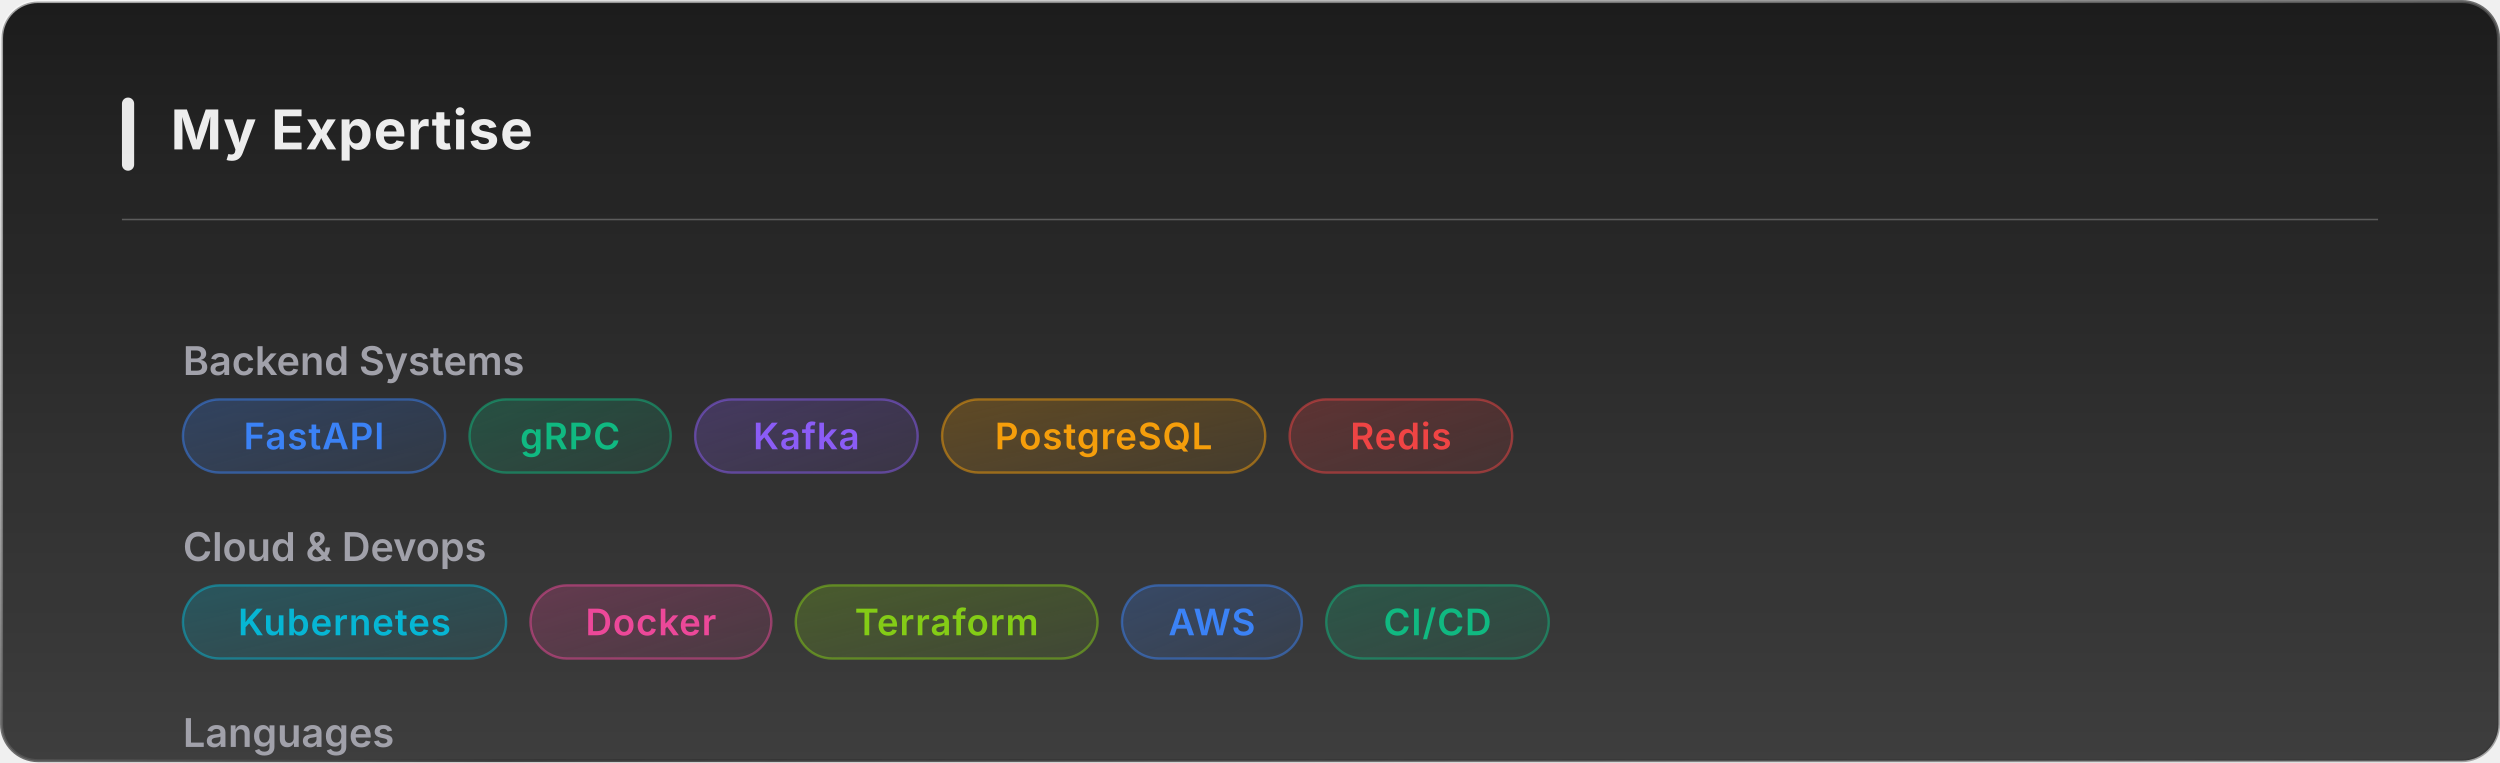
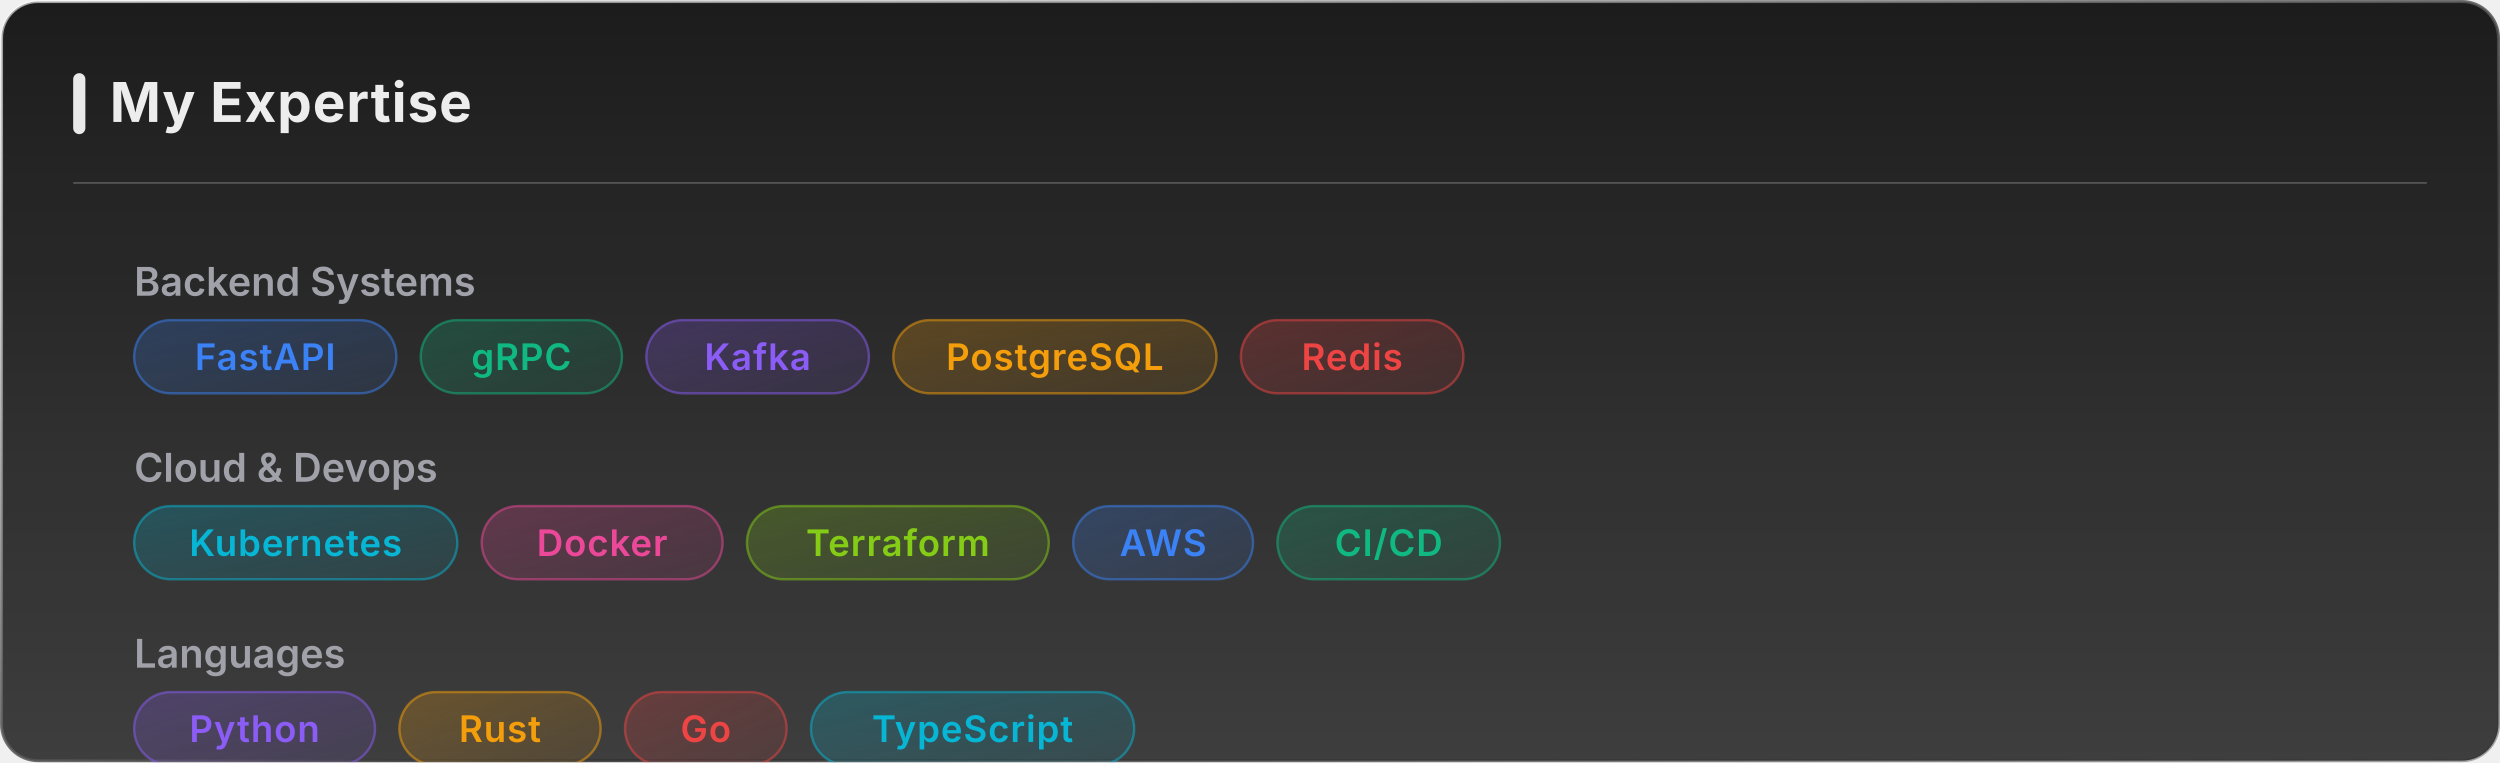
<svg xmlns="http://www.w3.org/2000/svg" width="820" height="250" viewBox="0 0 820 250" role="img">
  <defs>
    <linearGradient id="pf-progress-grad" x1="0%" y1="0%" x2="100%" y2="0%">
      <stop offset="0%" stop-color="#FFFFFF" stop-opacity="0.75" />
      <stop offset="70%" stop-color="#FFFFFF" />
      <stop offset="100%" stop-color="#0070F3" stop-opacity="0.9" />
    </linearGradient>
    <linearGradient id="pf-card-border" x1="0%" y1="0%" x2="100%" y2="100%">
      <stop offset="0%" stop-color="#FFFFFF" stop-opacity="0.6" />
      <stop offset="60%" stop-color="#333333" stop-opacity="0.9" />
      <stop offset="100%" stop-color="#333333" stop-opacity="0.4" />
    </linearGradient>
    <linearGradient id="pf-card-bg" x1="0%" y1="0%" x2="0%" y2="100%">
      <stop offset="0%" stop-color="#111111" stop-opacity="0.95" />
      <stop offset="100%" stop-color="#111111" stop-opacity="0.8" />
    </linearGradient>
    <linearGradient id="pf-card-gradient" x1="0%" y1="0%" x2="100%" y2="0%">
      <stop offset="0%" stop-color="#3b0918" />
      <stop offset="50%" stop-color="#1e1333" />
      <stop offset="100%" stop-color="#091629" />
    </linearGradient>
    <linearGradient id="pf-track-bg" x1="0%" y1="0%" x2="100%" y2="0%">
      <stop offset="0%" stop-color="#A1A1AA" stop-opacity="0.15" />
      <stop offset="100%" stop-color="#A1A1AA" stop-opacity="0.08" />
    </linearGradient>
    <linearGradient id="pf-badge-0" x1="0%" y1="0%" x2="100%" y2="100%">
      <stop offset="0%" stop-color="#3B82F6" stop-opacity="0.25" />
      <stop offset="100%" stop-color="#3B82F6" stop-opacity="0.1" />
    </linearGradient>
    <linearGradient id="pf-badge-1" x1="0%" y1="0%" x2="100%" y2="100%">
      <stop offset="0%" stop-color="#10B981" stop-opacity="0.25" />
      <stop offset="100%" stop-color="#10B981" stop-opacity="0.1" />
    </linearGradient>
    <linearGradient id="pf-badge-2" x1="0%" y1="0%" x2="100%" y2="100%">
      <stop offset="0%" stop-color="#8B5CF6" stop-opacity="0.25" />
      <stop offset="100%" stop-color="#8B5CF6" stop-opacity="0.1" />
    </linearGradient>
    <linearGradient id="pf-badge-3" x1="0%" y1="0%" x2="100%" y2="100%">
      <stop offset="0%" stop-color="#F59E0B" stop-opacity="0.25" />
      <stop offset="100%" stop-color="#F59E0B" stop-opacity="0.1" />
    </linearGradient>
    <linearGradient id="pf-badge-4" x1="0%" y1="0%" x2="100%" y2="100%">
      <stop offset="0%" stop-color="#EF4444" stop-opacity="0.25" />
      <stop offset="100%" stop-color="#EF4444" stop-opacity="0.1" />
    </linearGradient>
    <linearGradient id="pf-badge-5" x1="0%" y1="0%" x2="100%" y2="100%">
      <stop offset="0%" stop-color="#06B6D4" stop-opacity="0.25" />
      <stop offset="100%" stop-color="#06B6D4" stop-opacity="0.1" />
    </linearGradient>
    <linearGradient id="pf-badge-6" x1="0%" y1="0%" x2="100%" y2="100%">
      <stop offset="0%" stop-color="#EC4899" stop-opacity="0.25" />
      <stop offset="100%" stop-color="#EC4899" stop-opacity="0.1" />
    </linearGradient>
    <linearGradient id="pf-badge-7" x1="0%" y1="0%" x2="100%" y2="100%">
      <stop offset="0%" stop-color="#84CC16" stop-opacity="0.25" />
      <stop offset="100%" stop-color="#84CC16" stop-opacity="0.1" />
    </linearGradient>
  </defs>
  <svg x="0" y="0" width="820" height="250" viewBox="0 0 820 250" fill="none" role="group">
    <rect x="0.5" y="0.5" width="819" height="249" fill="url(#pf-card-bg)" stroke="url(#pf-card-border)" stroke-width="1" rx="12" />
-     <rect x="40" y="32" width="4" height="24" rx="2" fill="#FFFFFF" opacity="0.9" />
-     <text x="56" y="49" font-family="Inter, 'SF Pro Display', -apple-system, sans-serif" font-size="18" font-weight="700" fill="#EDEDED" letter-spacing="0.3">My Expertise</text>
-     <line x1="40" y1="72" x2="780" y2="72" stroke="#FFFFFF" stroke-width="0.5" stroke-opacity="0.25" />
-     <text x="60" y="123" font-family="Inter, 'SF Pro Display', -apple-system, sans-serif" font-size="13" font-weight="600" fill="#A1A1AA">Backend Systems</text>
+     <rect x="24" y="24" width="4" height="20" rx="2" fill="#FFFFFF" opacity="0.9" />
+     <text x="36" y="40" font-family="Inter, 'SF Pro Display', -apple-system, sans-serif" font-size="18" font-weight="700" fill="#EDEDED" letter-spacing="0.3">My Expertise</text>
+     <line x1="24" y1="60" x2="796" y2="60" stroke="#FFFFFF" stroke-width="0.5" stroke-opacity="0.25" />
+     <text x="44" y="97" font-family="Inter, 'SF Pro Display', -apple-system, sans-serif" font-size="13" font-weight="600" fill="#A1A1AA">Backend Systems</text>
    <g role="term">
-       <rect x="60" y="131" width="86" height="24" rx="12" fill="url(#pf-badge-0)" stroke="#3B82F6" stroke-width="0.8" stroke-opacity="0.5" />
-       <text x="103.0" y="143.0" font-family="Inter, 'SF Pro Display', -apple-system, sans-serif" font-size="12" fill="#3B82F6" text-anchor="middle" dominant-baseline="central" font-weight="600" letter-spacing="0.3">FastAPI</text>
+       <rect x="44" y="105" width="86" height="24" rx="12" fill="url(#pf-badge-0)" stroke="#3B82F6" stroke-width="0.8" stroke-opacity="0.5" />
+       <text x="87.0" y="117.0" font-family="Inter, 'SF Pro Display', -apple-system, sans-serif" font-size="12" fill="#3B82F6" text-anchor="middle" dominant-baseline="central" font-weight="600" letter-spacing="0.3">FastAPI</text>
    </g>
    <g role="term">
-       <rect x="154" y="131" width="66" height="24" rx="12" fill="url(#pf-badge-1)" stroke="#10B981" stroke-width="0.8" stroke-opacity="0.5" />
-       <text x="187.0" y="143.0" font-family="Inter, 'SF Pro Display', -apple-system, sans-serif" font-size="12" fill="#10B981" text-anchor="middle" dominant-baseline="central" font-weight="600" letter-spacing="0.3">gRPC</text>
+       <rect x="138" y="105" width="66" height="24" rx="12" fill="url(#pf-badge-1)" stroke="#10B981" stroke-width="0.8" stroke-opacity="0.5" />
+       <text x="171.0" y="117.0" font-family="Inter, 'SF Pro Display', -apple-system, sans-serif" font-size="12" fill="#10B981" text-anchor="middle" dominant-baseline="central" font-weight="600" letter-spacing="0.3">gRPC</text>
    </g>
    <g role="term">
-       <rect x="228" y="131" width="73" height="24" rx="12" fill="url(#pf-badge-2)" stroke="#8B5CF6" stroke-width="0.8" stroke-opacity="0.5" />
-       <text x="264.5" y="143.0" font-family="Inter, 'SF Pro Display', -apple-system, sans-serif" font-size="12" fill="#8B5CF6" text-anchor="middle" dominant-baseline="central" font-weight="600" letter-spacing="0.3">Kafka</text>
+       <rect x="212" y="105" width="73" height="24" rx="12" fill="url(#pf-badge-2)" stroke="#8B5CF6" stroke-width="0.8" stroke-opacity="0.5" />
+       <text x="248.5" y="117.0" font-family="Inter, 'SF Pro Display', -apple-system, sans-serif" font-size="12" fill="#8B5CF6" text-anchor="middle" dominant-baseline="central" font-weight="600" letter-spacing="0.3">Kafka</text>
    </g>
    <g role="term">
-       <rect x="309" y="131" width="106" height="24" rx="12" fill="url(#pf-badge-3)" stroke="#F59E0B" stroke-width="0.8" stroke-opacity="0.5" />
-       <text x="362.0" y="143.0" font-family="Inter, 'SF Pro Display', -apple-system, sans-serif" font-size="12" fill="#F59E0B" text-anchor="middle" dominant-baseline="central" font-weight="600" letter-spacing="0.3">PostgreSQL</text>
+       <rect x="293" y="105" width="106" height="24" rx="12" fill="url(#pf-badge-3)" stroke="#F59E0B" stroke-width="0.8" stroke-opacity="0.5" />
+       <text x="346.0" y="117.0" font-family="Inter, 'SF Pro Display', -apple-system, sans-serif" font-size="12" fill="#F59E0B" text-anchor="middle" dominant-baseline="central" font-weight="600" letter-spacing="0.3">PostgreSQL</text>
    </g>
    <g role="term">
-       <rect x="423" y="131" width="73" height="24" rx="12" fill="url(#pf-badge-4)" stroke="#EF4444" stroke-width="0.8" stroke-opacity="0.5" />
-       <text x="459.5" y="143.0" font-family="Inter, 'SF Pro Display', -apple-system, sans-serif" font-size="12" fill="#EF4444" text-anchor="middle" dominant-baseline="central" font-weight="600" letter-spacing="0.3">Redis</text>
+       <rect x="407" y="105" width="73" height="24" rx="12" fill="url(#pf-badge-4)" stroke="#EF4444" stroke-width="0.8" stroke-opacity="0.5" />
+       <text x="443.5" y="117.0" font-family="Inter, 'SF Pro Display', -apple-system, sans-serif" font-size="12" fill="#EF4444" text-anchor="middle" dominant-baseline="central" font-weight="600" letter-spacing="0.3">Redis</text>
    </g>
-     <text x="60" y="184" font-family="Inter, 'SF Pro Display', -apple-system, sans-serif" font-size="13" font-weight="600" fill="#A1A1AA">Cloud &amp; Devops</text>
+     <text x="44" y="158" font-family="Inter, 'SF Pro Display', -apple-system, sans-serif" font-size="13" font-weight="600" fill="#A1A1AA">Cloud &amp; Devops</text>
    <g role="term">
-       <rect x="60" y="192" width="106" height="24" rx="12" fill="url(#pf-badge-5)" stroke="#06B6D4" stroke-width="0.8" stroke-opacity="0.5" />
-       <text x="113.0" y="204.0" font-family="Inter, 'SF Pro Display', -apple-system, sans-serif" font-size="12" fill="#06B6D4" text-anchor="middle" dominant-baseline="central" font-weight="600" letter-spacing="0.3">Kubernetes</text>
+       <rect x="44" y="166" width="106" height="24" rx="12" fill="url(#pf-badge-5)" stroke="#06B6D4" stroke-width="0.8" stroke-opacity="0.5" />
+       <text x="97.0" y="178.0" font-family="Inter, 'SF Pro Display', -apple-system, sans-serif" font-size="12" fill="#06B6D4" text-anchor="middle" dominant-baseline="central" font-weight="600" letter-spacing="0.3">Kubernetes</text>
    </g>
    <g role="term">
-       <rect x="174" y="192" width="79" height="24" rx="12" fill="url(#pf-badge-6)" stroke="#EC4899" stroke-width="0.8" stroke-opacity="0.5" />
-       <text x="213.5" y="204.0" font-family="Inter, 'SF Pro Display', -apple-system, sans-serif" font-size="12" fill="#EC4899" text-anchor="middle" dominant-baseline="central" font-weight="600" letter-spacing="0.3">Docker</text>
+       <rect x="158" y="166" width="79" height="24" rx="12" fill="url(#pf-badge-6)" stroke="#EC4899" stroke-width="0.8" stroke-opacity="0.5" />
+       <text x="197.5" y="178.0" font-family="Inter, 'SF Pro Display', -apple-system, sans-serif" font-size="12" fill="#EC4899" text-anchor="middle" dominant-baseline="central" font-weight="600" letter-spacing="0.3">Docker</text>
    </g>
    <g role="term">
-       <rect x="261" y="192" width="99" height="24" rx="12" fill="url(#pf-badge-7)" stroke="#84CC16" stroke-width="0.8" stroke-opacity="0.5" />
-       <text x="310.5" y="204.0" font-family="Inter, 'SF Pro Display', -apple-system, sans-serif" font-size="12" fill="#84CC16" text-anchor="middle" dominant-baseline="central" font-weight="600" letter-spacing="0.3">Terraform</text>
+       <rect x="245" y="166" width="99" height="24" rx="12" fill="url(#pf-badge-7)" stroke="#84CC16" stroke-width="0.8" stroke-opacity="0.5" />
+       <text x="294.5" y="178.0" font-family="Inter, 'SF Pro Display', -apple-system, sans-serif" font-size="12" fill="#84CC16" text-anchor="middle" dominant-baseline="central" font-weight="600" letter-spacing="0.3">Terraform</text>
    </g>
    <g role="term">
-       <rect x="368" y="192" width="59" height="24" rx="12" fill="url(#pf-badge-0)" stroke="#3B82F6" stroke-width="0.8" stroke-opacity="0.5" />
-       <text x="397.5" y="204.0" font-family="Inter, 'SF Pro Display', -apple-system, sans-serif" font-size="12" fill="#3B82F6" text-anchor="middle" dominant-baseline="central" font-weight="600" letter-spacing="0.3">AWS</text>
+       <rect x="352" y="166" width="59" height="24" rx="12" fill="url(#pf-badge-0)" stroke="#3B82F6" stroke-width="0.8" stroke-opacity="0.5" />
+       <text x="381.5" y="178.0" font-family="Inter, 'SF Pro Display', -apple-system, sans-serif" font-size="12" fill="#3B82F6" text-anchor="middle" dominant-baseline="central" font-weight="600" letter-spacing="0.3">AWS</text>
    </g>
    <g role="term">
-       <rect x="435" y="192" width="73" height="24" rx="12" fill="url(#pf-badge-1)" stroke="#10B981" stroke-width="0.8" stroke-opacity="0.5" />
-       <text x="471.5" y="204.0" font-family="Inter, 'SF Pro Display', -apple-system, sans-serif" font-size="12" fill="#10B981" text-anchor="middle" dominant-baseline="central" font-weight="600" letter-spacing="0.3">CI/CD</text>
+       <rect x="419" y="166" width="73" height="24" rx="12" fill="url(#pf-badge-1)" stroke="#10B981" stroke-width="0.8" stroke-opacity="0.5" />
+       <text x="455.5" y="178.0" font-family="Inter, 'SF Pro Display', -apple-system, sans-serif" font-size="12" fill="#10B981" text-anchor="middle" dominant-baseline="central" font-weight="600" letter-spacing="0.3">CI/CD</text>
    </g>
-     <text x="60" y="245" font-family="Inter, 'SF Pro Display', -apple-system, sans-serif" font-size="13" font-weight="600" fill="#A1A1AA">Languages</text>
+     <text x="44" y="219" font-family="Inter, 'SF Pro Display', -apple-system, sans-serif" font-size="13" font-weight="600" fill="#A1A1AA">Languages</text>
    <g role="term">
-       <rect x="60" y="253" width="79" height="24" rx="12" fill="url(#pf-badge-2)" stroke="#8B5CF6" stroke-width="0.8" stroke-opacity="0.5" />
-       <text x="99.5" y="265.0" font-family="Inter, 'SF Pro Display', -apple-system, sans-serif" font-size="12" fill="#8B5CF6" text-anchor="middle" dominant-baseline="central" font-weight="600" letter-spacing="0.3">Python</text>
+       <rect x="44" y="227" width="79" height="24" rx="12" fill="url(#pf-badge-2)" stroke="#8B5CF6" stroke-width="0.8" stroke-opacity="0.5" />
+       <text x="83.5" y="239.0" font-family="Inter, 'SF Pro Display', -apple-system, sans-serif" font-size="12" fill="#8B5CF6" text-anchor="middle" dominant-baseline="central" font-weight="600" letter-spacing="0.3">Python</text>
    </g>
    <g role="term">
-       <rect x="147" y="253" width="66" height="24" rx="12" fill="url(#pf-badge-3)" stroke="#F59E0B" stroke-width="0.8" stroke-opacity="0.5" />
-       <text x="180.0" y="265.0" font-family="Inter, 'SF Pro Display', -apple-system, sans-serif" font-size="12" fill="#F59E0B" text-anchor="middle" dominant-baseline="central" font-weight="600" letter-spacing="0.3">Rust</text>
+       <rect x="131" y="227" width="66" height="24" rx="12" fill="url(#pf-badge-3)" stroke="#F59E0B" stroke-width="0.8" stroke-opacity="0.5" />
+       <text x="164.0" y="239.0" font-family="Inter, 'SF Pro Display', -apple-system, sans-serif" font-size="12" fill="#F59E0B" text-anchor="middle" dominant-baseline="central" font-weight="600" letter-spacing="0.3">Rust</text>
    </g>
    <g role="term">
-       <rect x="221" y="253" width="53" height="24" rx="12" fill="url(#pf-badge-4)" stroke="#EF4444" stroke-width="0.8" stroke-opacity="0.5" />
-       <text x="247.5" y="265.0" font-family="Inter, 'SF Pro Display', -apple-system, sans-serif" font-size="12" fill="#EF4444" text-anchor="middle" dominant-baseline="central" font-weight="600" letter-spacing="0.3">Go</text>
+       <rect x="205" y="227" width="53" height="24" rx="12" fill="url(#pf-badge-4)" stroke="#EF4444" stroke-width="0.8" stroke-opacity="0.5" />
+       <text x="231.5" y="239.0" font-family="Inter, 'SF Pro Display', -apple-system, sans-serif" font-size="12" fill="#EF4444" text-anchor="middle" dominant-baseline="central" font-weight="600" letter-spacing="0.3">Go</text>
    </g>
    <g role="term">
-       <rect x="282" y="253" width="106" height="24" rx="12" fill="url(#pf-badge-5)" stroke="#06B6D4" stroke-width="0.8" stroke-opacity="0.5" />
-       <text x="335.0" y="265.0" font-family="Inter, 'SF Pro Display', -apple-system, sans-serif" font-size="12" fill="#06B6D4" text-anchor="middle" dominant-baseline="central" font-weight="600" letter-spacing="0.3">TypeScript</text>
+       <rect x="266" y="227" width="106" height="24" rx="12" fill="url(#pf-badge-5)" stroke="#06B6D4" stroke-width="0.8" stroke-opacity="0.5" />
+       <text x="319.0" y="239.0" font-family="Inter, 'SF Pro Display', -apple-system, sans-serif" font-size="12" fill="#06B6D4" text-anchor="middle" dominant-baseline="central" font-weight="600" letter-spacing="0.3">TypeScript</text>
    </g>
  </svg>
</svg>
